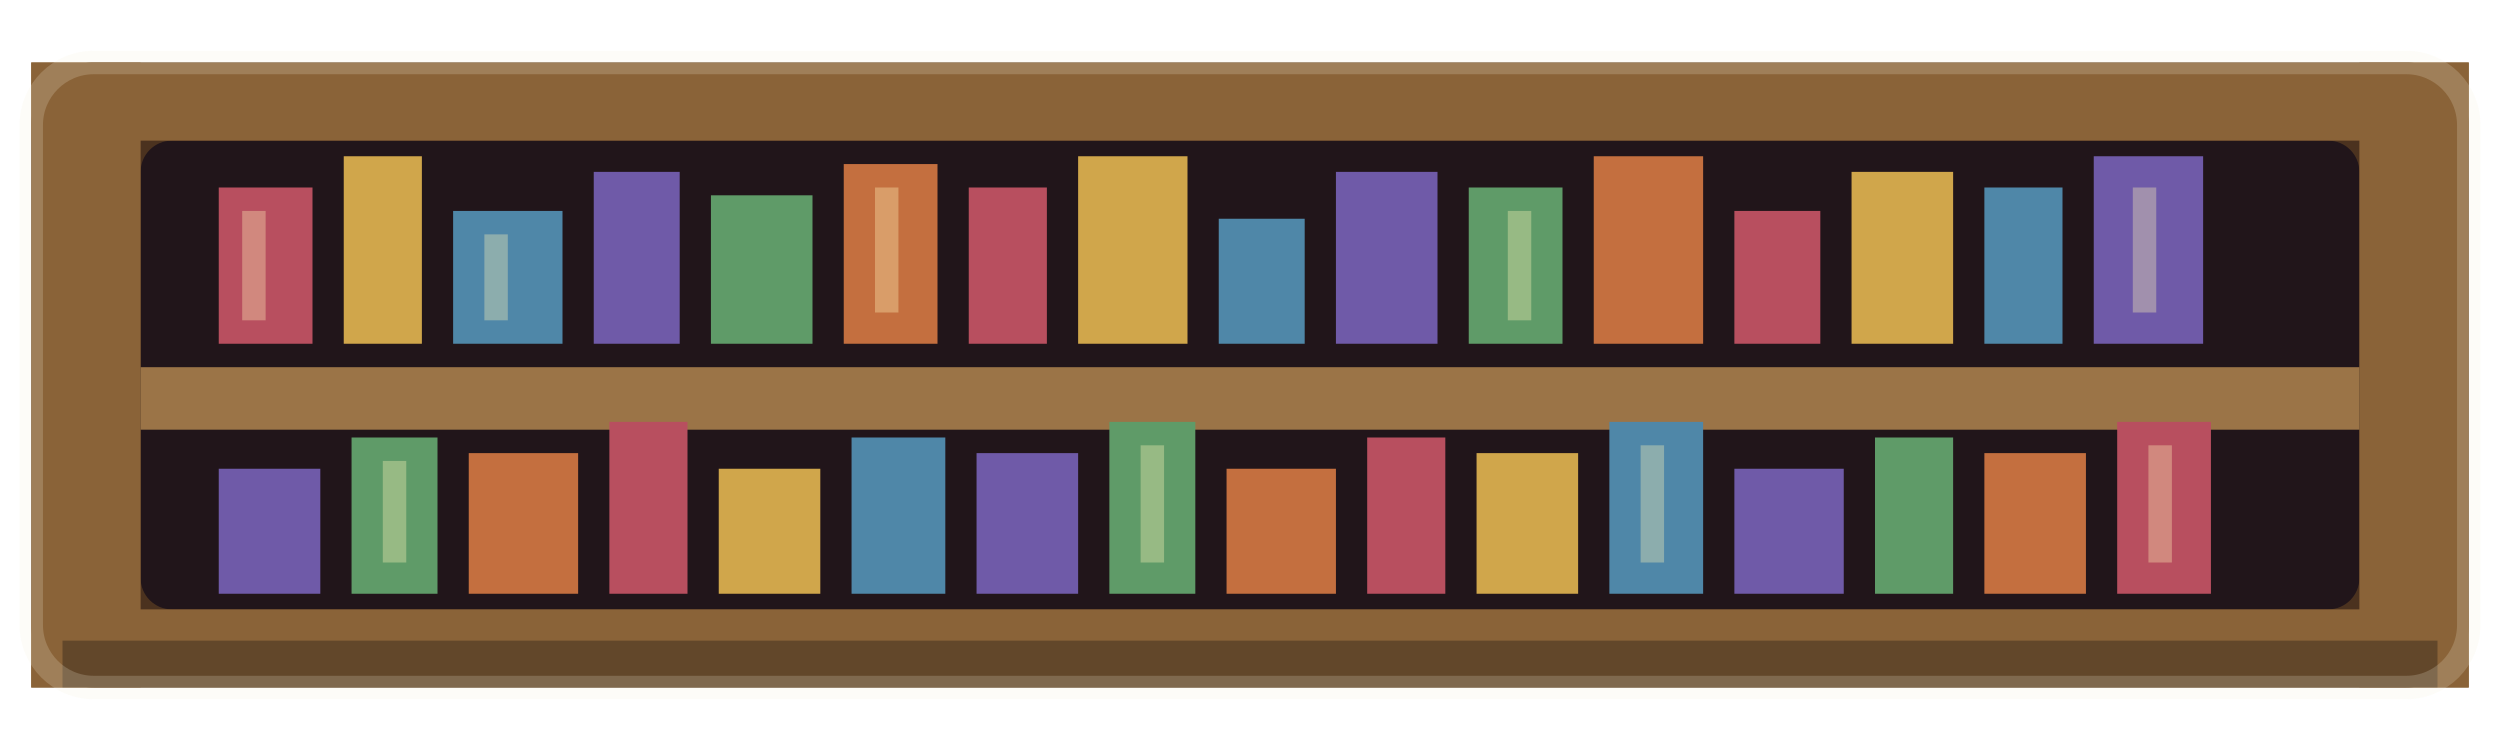
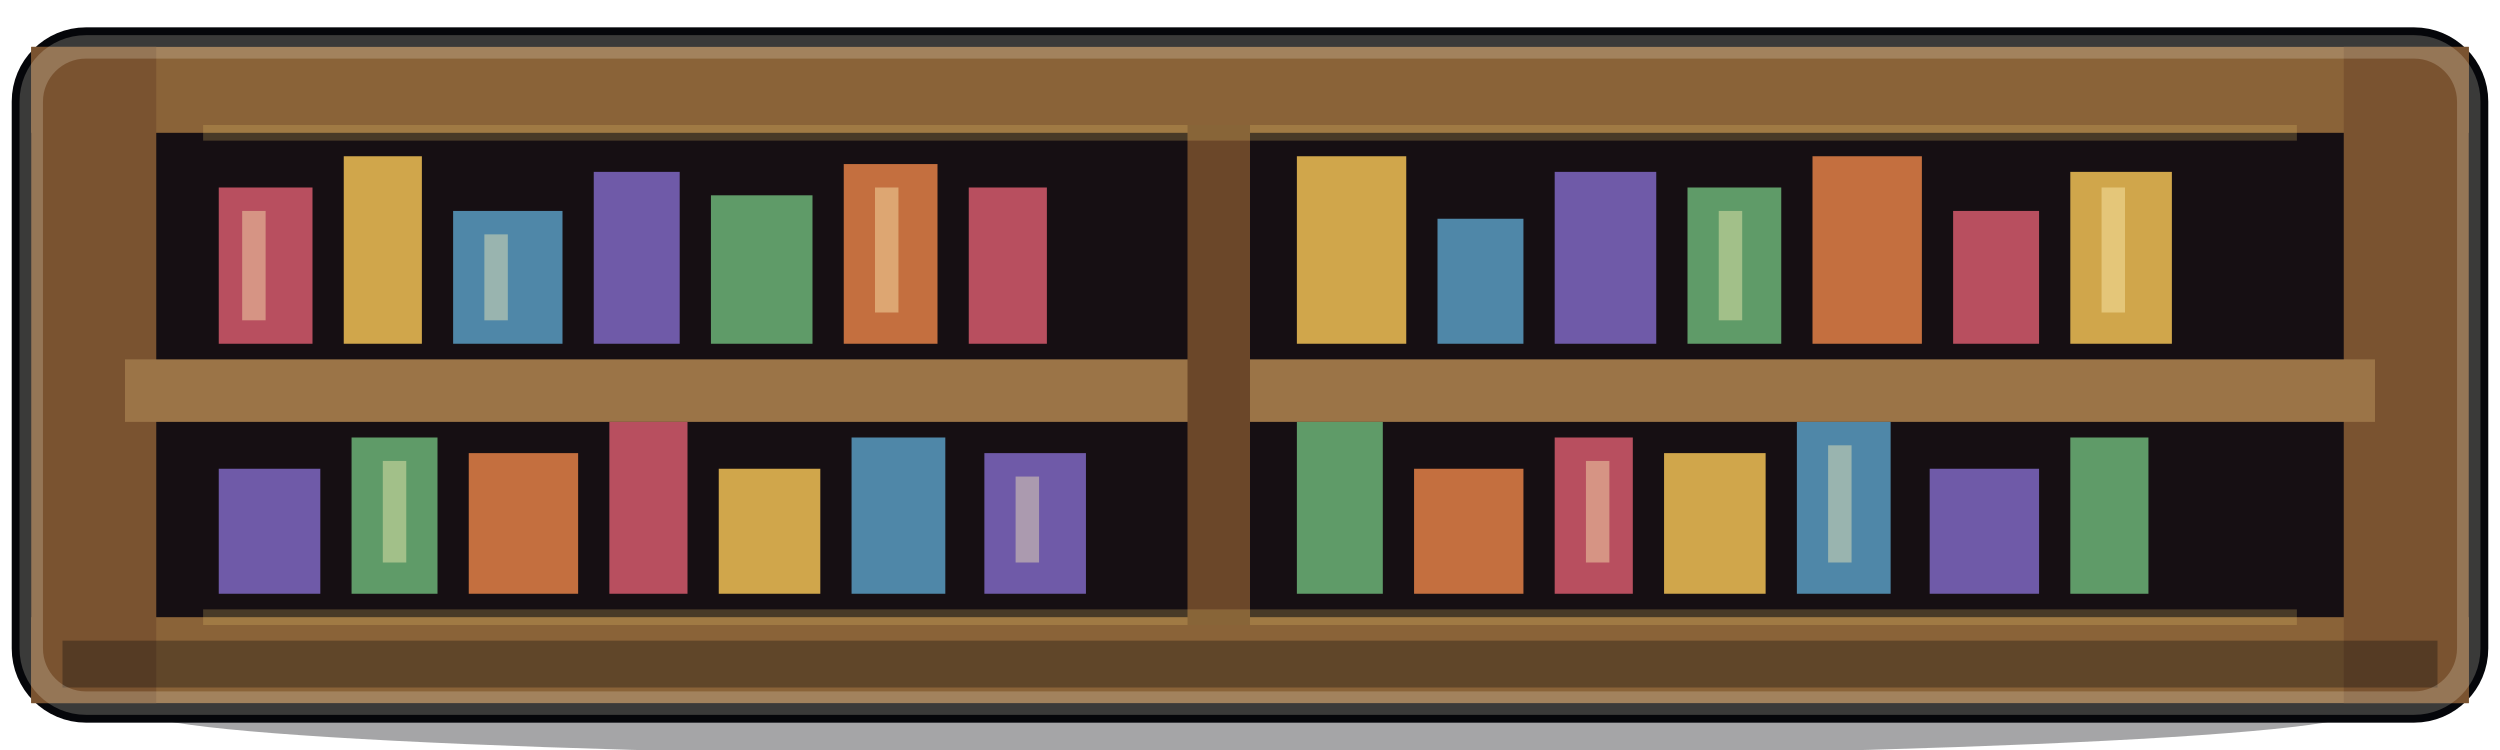
- <svg xmlns="http://www.w3.org/2000/svg" viewBox="0 0 320 96" role="img" aria-label="Wooden library bookshelf full of books">
-   <rect x="4" y="8" width="312" height="80" rx="8" fill="#4b321f" />
-   <rect x="18" y="18" width="284" height="60" rx="4" fill="#21151a" />
-   <rect x="4" y="8" width="312" height="10" fill="#8a6338" />
-   <rect x="4" y="78" width="312" height="10" fill="#8a6338" />
-   <rect x="4" y="8" width="14" height="80" fill="#8a6338" />
-   <rect x="302" y="8" width="14" height="80" fill="#8a6338" />
-   <rect x="18" y="47" width="284" height="8" fill="#9b7447" />
+ <svg xmlns="http://www.w3.org/2000/svg" viewBox="0 0 320 96" role="img" aria-label="Tall wooden study bookshelf with shelves, rows of books, and carved frame">
+   <ellipse cx="160" cy="91" rx="142" ry="6" fill="#05060a" opacity=".36" />
+   <rect x="4" y="6" width="312" height="84" rx="7" fill="#301f17" stroke="#05060a" stroke-width="5" />
+   <rect x="16" y="16" width="288" height="64" rx="4" fill="#160f13" />
+   <rect x="4" y="6" width="312" height="11" fill="#8a6338" />
+   <rect x="4" y="79" width="312" height="11" fill="#8a6338" />
+   <rect x="4" y="6" width="16" height="84" fill="#7a5330" />
+   <rect x="300" y="6" width="16" height="84" fill="#7a5330" />
+   <rect x="16" y="46" width="288" height="8" fill="#9b7447" />
+   <rect x="152" y="16" width="8" height="64" fill="#6b4729" />
  <g>
    <rect x="28" y="24" width="12" height="20" fill="#b84f5f" />
    <rect x="44" y="20" width="10" height="24" fill="#d0a64b" />
    <rect x="58" y="27" width="14" height="17" fill="#4f87a8" />
    <rect x="76" y="22" width="11" height="22" fill="#6f5aa8" />
    <rect x="91" y="25" width="13" height="19" fill="#5f9b68" />
    <rect x="108" y="21" width="12" height="23" fill="#c46f3f" />
    <rect x="124" y="24" width="10" height="20" fill="#b84f5f" />
-     <rect x="138" y="20" width="14" height="24" fill="#d0a64b" />
-     <rect x="156" y="28" width="11" height="16" fill="#4f87a8" />
-     <rect x="171" y="22" width="13" height="22" fill="#6f5aa8" />
-     <rect x="188" y="24" width="12" height="20" fill="#5f9b68" />
-     <rect x="204" y="20" width="14" height="24" fill="#c46f3f" />
-     <rect x="222" y="27" width="11" height="17" fill="#b84f5f" />
-     <rect x="237" y="22" width="13" height="22" fill="#d0a64b" />
-     <rect x="254" y="24" width="10" height="20" fill="#4f87a8" />
-     <rect x="268" y="20" width="14" height="24" fill="#6f5aa8" />
+     <rect x="166" y="20" width="14" height="24" fill="#d0a64b" />
+     <rect x="184" y="28" width="11" height="16" fill="#4f87a8" />
+     <rect x="199" y="22" width="13" height="22" fill="#6f5aa8" />
+     <rect x="216" y="24" width="12" height="20" fill="#5f9b68" />
+     <rect x="232" y="20" width="14" height="24" fill="#c46f3f" />
+     <rect x="250" y="27" width="11" height="17" fill="#b84f5f" />
+     <rect x="265" y="22" width="13" height="22" fill="#d0a64b" />
  </g>
  <g>
    <rect x="28" y="60" width="13" height="16" fill="#6f5aa8" />
    <rect x="45" y="56" width="11" height="20" fill="#5f9b68" />
    <rect x="60" y="58" width="14" height="18" fill="#c46f3f" />
    <rect x="78" y="54" width="10" height="22" fill="#b84f5f" />
    <rect x="92" y="60" width="13" height="16" fill="#d0a64b" />
    <rect x="109" y="56" width="12" height="20" fill="#4f87a8" />
-     <rect x="125" y="58" width="13" height="18" fill="#6f5aa8" />
-     <rect x="142" y="54" width="11" height="22" fill="#5f9b68" />
-     <rect x="157" y="60" width="14" height="16" fill="#c46f3f" />
-     <rect x="175" y="56" width="10" height="20" fill="#b84f5f" />
-     <rect x="189" y="58" width="13" height="18" fill="#d0a64b" />
-     <rect x="206" y="54" width="12" height="22" fill="#4f87a8" />
-     <rect x="222" y="60" width="14" height="16" fill="#6f5aa8" />
-     <rect x="240" y="56" width="10" height="20" fill="#5f9b68" />
-     <rect x="254" y="58" width="13" height="18" fill="#c46f3f" />
-     <rect x="271" y="54" width="12" height="22" fill="#b84f5f" />
+     <rect x="126" y="58" width="13" height="18" fill="#6f5aa8" />
+     <rect x="166" y="54" width="11" height="22" fill="#5f9b68" />
+     <rect x="181" y="60" width="14" height="16" fill="#c46f3f" />
+     <rect x="199" y="56" width="10" height="20" fill="#b84f5f" />
+     <rect x="213" y="58" width="13" height="18" fill="#d0a64b" />
+     <rect x="230" y="54" width="12" height="22" fill="#4f87a8" />
+     <rect x="247" y="60" width="14" height="16" fill="#6f5aa8" />
+     <rect x="265" y="56" width="10" height="20" fill="#5f9b68" />
  </g>
-   <g opacity=".35" fill="#fff4b8">
+   <g opacity=".42" fill="#fff4b8">
    <rect x="31" y="27" width="3" height="14" />
    <rect x="62" y="30" width="3" height="11" />
    <rect x="112" y="24" width="3" height="16" />
-     <rect x="193" y="27" width="3" height="14" />
-     <rect x="273" y="24" width="3" height="16" />
+     <rect x="220" y="27" width="3" height="14" />
+     <rect x="269" y="24" width="3" height="16" />
    <rect x="49" y="59" width="3" height="13" />
-     <rect x="146" y="57" width="3" height="15" />
-     <rect x="210" y="57" width="3" height="15" />
-     <rect x="275" y="57" width="3" height="15" />
+     <rect x="130" y="61" width="3" height="11" />
+     <rect x="203" y="59" width="3" height="13" />
+     <rect x="234" y="57" width="3" height="15" />
  </g>
-   <rect x="8" y="82" width="304" height="6" fill="#05060a" opacity=".3" />
-   <rect x="4" y="8" width="312" height="80" rx="8" fill="none" stroke="#f6f0df" stroke-opacity=".2" stroke-width="3" />
+   <path d="M26 17h268M26 79h268" stroke="#e7c46a" stroke-opacity=".24" stroke-width="2" />
+   <rect x="8" y="82" width="304" height="6" fill="#05060a" opacity=".32" />
+   <rect x="4" y="6" width="312" height="84" rx="7" fill="none" stroke="#f6f0df" stroke-opacity=".22" stroke-width="3" />
</svg>
